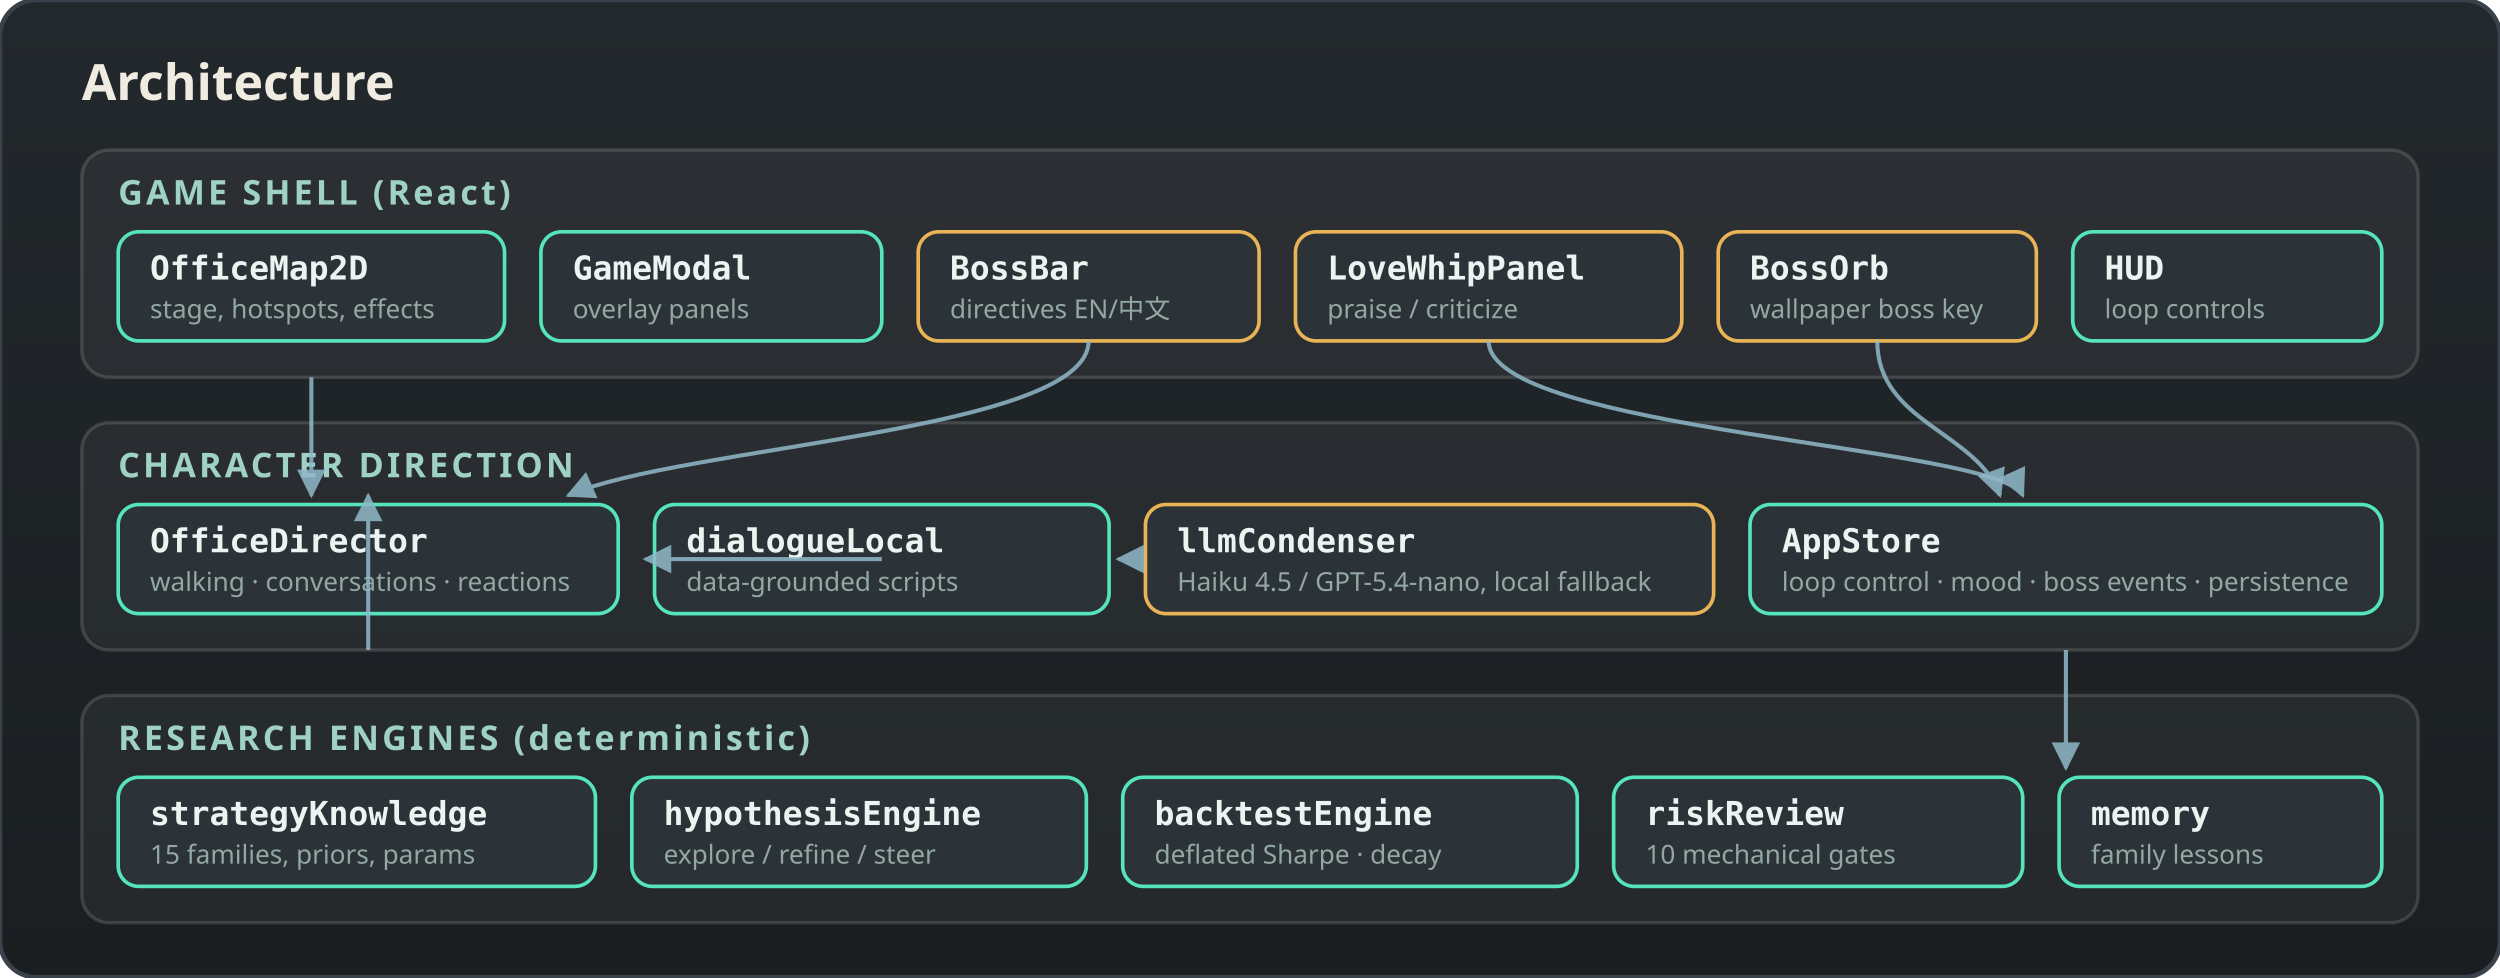
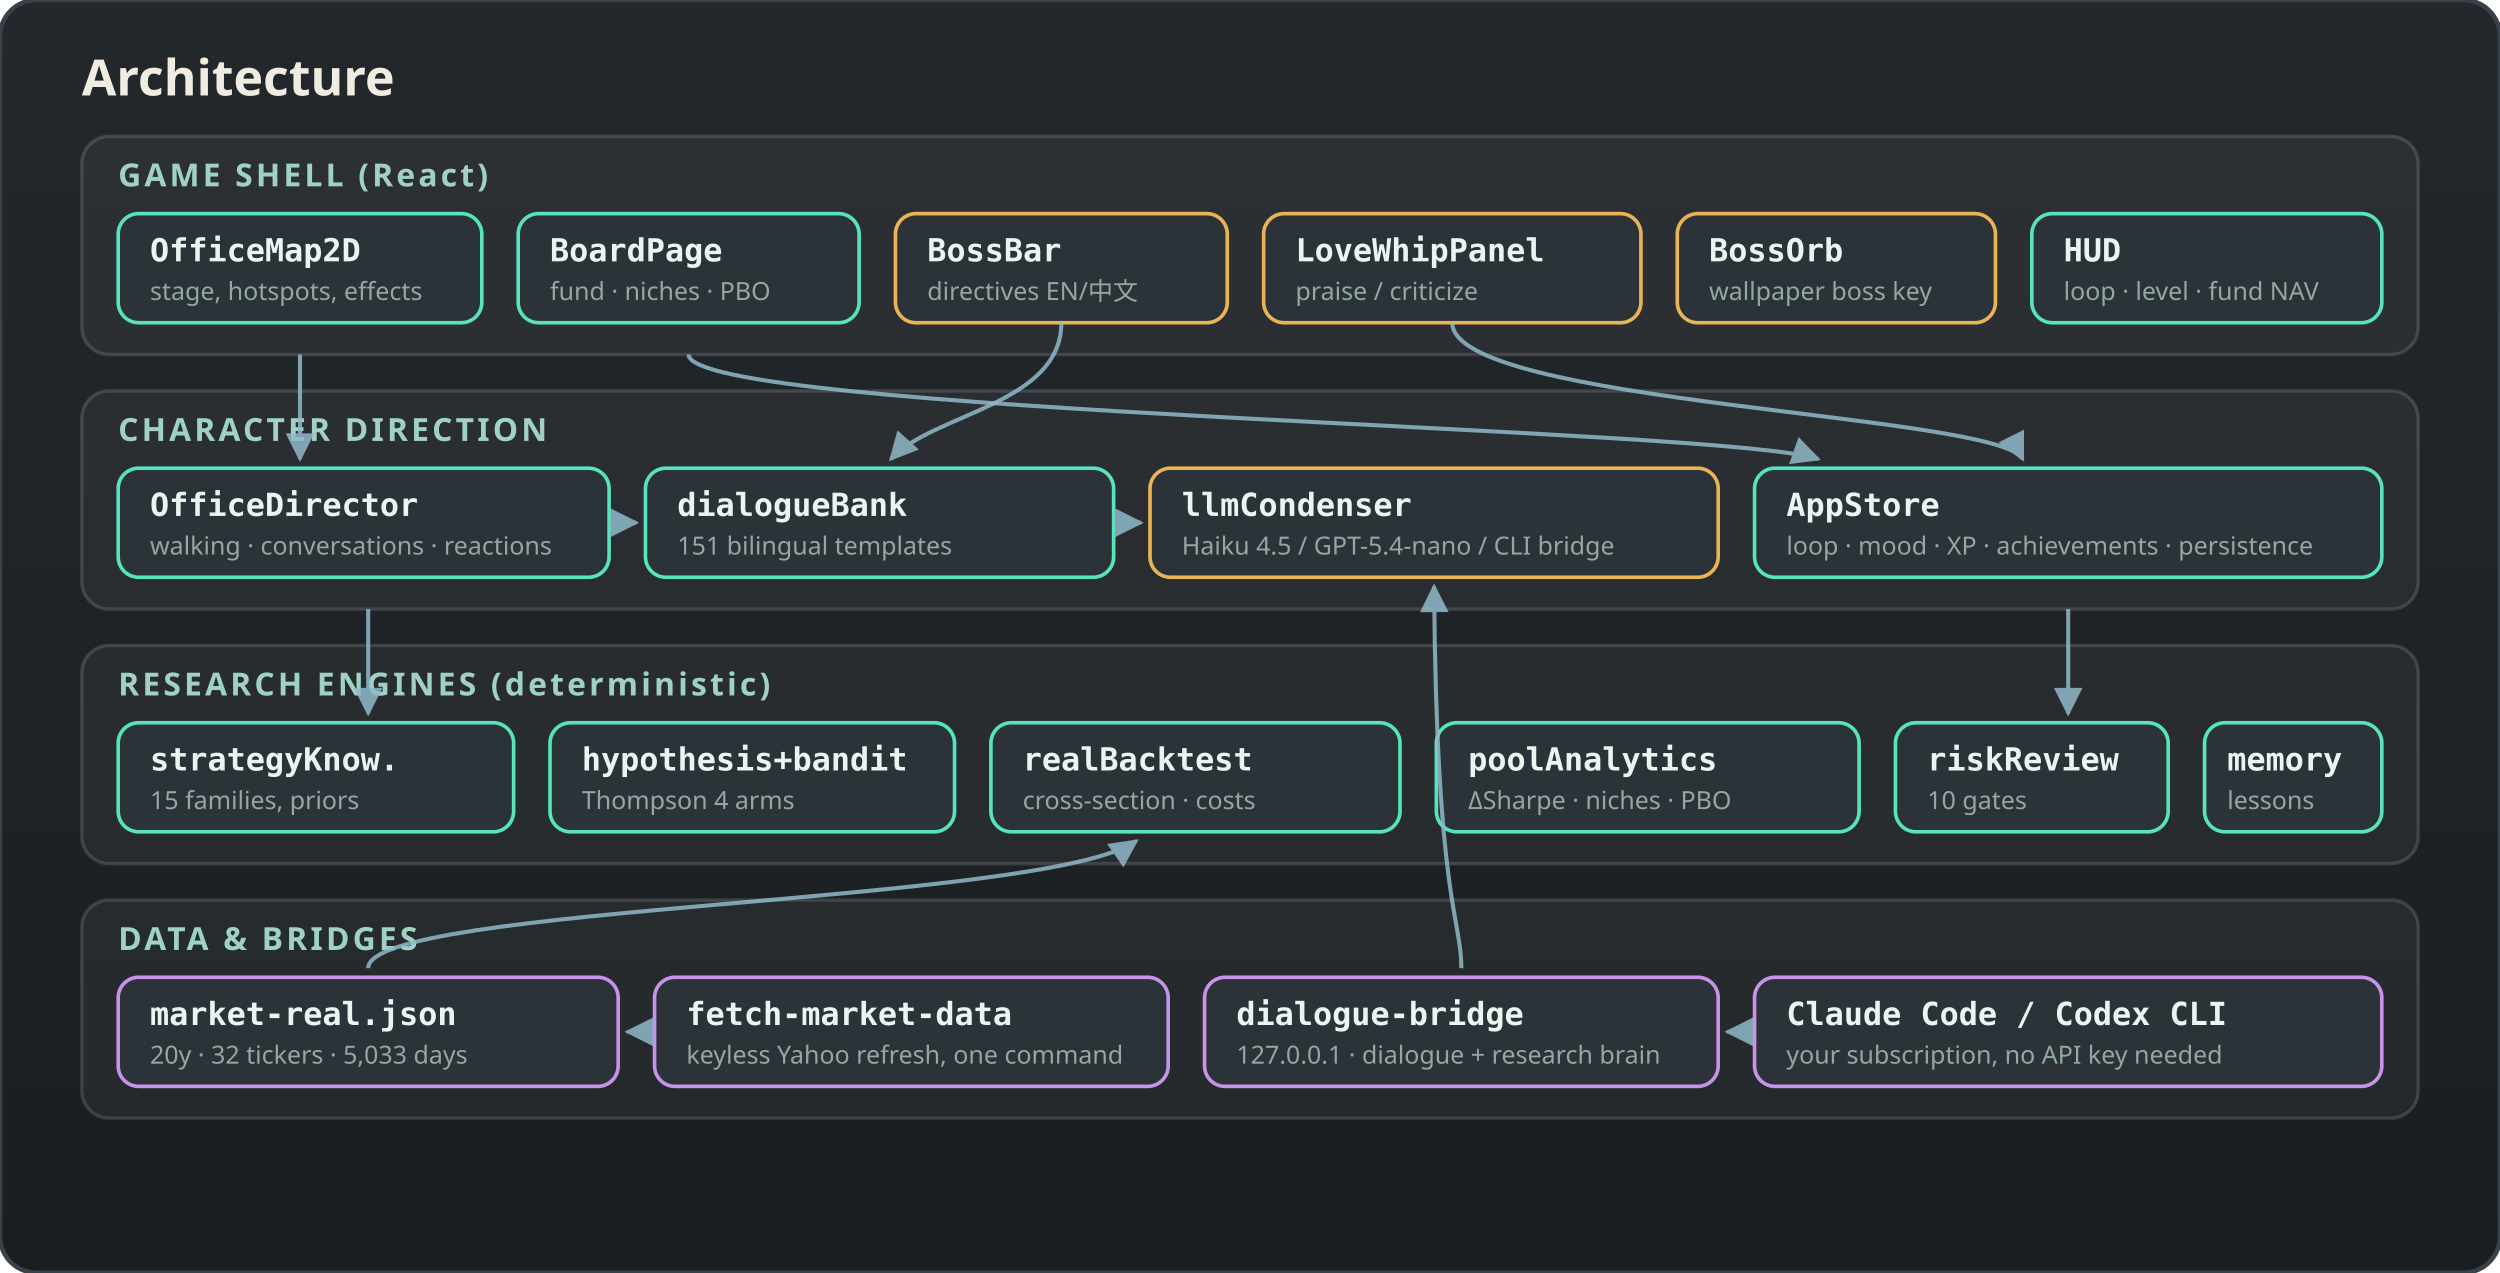
- <svg xmlns="http://www.w3.org/2000/svg" width="1100" height="430" viewBox="0 0 1100 430" role="img" aria-label="Architecture diagram">
+ <svg xmlns="http://www.w3.org/2000/svg" width="1100" height="560" viewBox="0 0 1100 560" role="img" aria-label="Architecture diagram">
  <defs>
    <linearGradient id="abg" x1="0" y1="0" x2="0" y2="1">
      <stop offset="0" stop-color="#23282c" />
      <stop offset="1" stop-color="#1a1e21" />
    </linearGradient>
    <marker id="aarr" viewBox="0 0 10 10" refX="9" refY="5" markerWidth="7" markerHeight="7" orient="auto-start-reverse">
      <path d="M 0 0 L 10 5 L 0 10 z" fill="#8fb8c9" />
    </marker>
    <style>
      .lane { fill: rgba(255,255,255,0.045); stroke: rgba(255,255,255,0.14); stroke-width: 1.5; }
-       .laneTitle { font: 800 15px 'Segoe UI', system-ui, sans-serif; fill: #9fd2c4; letter-spacing: 1.4px; }
+       .laneTitle { font: 800 14px 'Segoe UI', system-ui, sans-serif; fill: #9fd2c4; letter-spacing: 1.4px; }
      .box { fill: #2c3338; stroke: #56e4bc; stroke-width: 1.6; }
      .boxAlt { fill: #2c3338; stroke: #e9b455; stroke-width: 1.6; }
-       .boxName { font: 700 14.5px 'Consolas', 'Segoe UI Mono', monospace; fill: #ecf4f1; }
-       .boxSub { font: 500 11.5px 'Segoe UI', system-ui, sans-serif; fill: #93a8a2; }
+       .boxData { fill: #2c3338; stroke: #c792ea; stroke-width: 1.6; }
+       .boxName { font: 700 14px 'Consolas', 'Segoe UI Mono', monospace; fill: #ecf4f1; }
+       .boxSub { font: 500 11px 'Segoe UI', system-ui, sans-serif; fill: #93a8a2; }
      .wire { fill: none; stroke: #8fb8c9; stroke-width: 1.8; marker-end: url(#aarr); opacity: 0.85; }
      .ahdr { font: 800 22px 'Segoe UI', system-ui, sans-serif; fill: #f0ece2; }
    </style>
  </defs>
-   <rect width="1100" height="430" rx="16" fill="url(#abg)" stroke="#39424a" stroke-width="2" />
-   <text x="36" y="44" class="ahdr">Architecture</text>
-   <rect x="36" y="66" width="1028" height="100" rx="12" class="lane" />
-   <text x="52" y="90" class="laneTitle">GAME SHELL (React)</text>
+   <rect width="1100" height="560" rx="16" fill="url(#abg)" stroke="#39424a" stroke-width="2" />
+   <text x="36" y="42" class="ahdr">Architecture</text>
+   <rect x="36" y="60" width="1028" height="96" rx="12" class="lane" />
+   <text x="52" y="82" class="laneTitle">GAME SHELL (React)</text>
  <g>
-     <rect x="52" y="102" width="170" height="48" rx="9" class="box" />
-     <text x="66" y="123" class="boxName">OfficeMap2D</text>
-     <text x="66" y="140" class="boxSub">stage, hotspots, effects</text>
-     <rect x="238" y="102" width="150" height="48" rx="9" class="box" />
-     <text x="252" y="123" class="boxName">GameModal</text>
-     <text x="252" y="140" class="boxSub">overlay panels</text>
-     <rect x="404" y="102" width="150" height="48" rx="9" class="boxAlt" />
-     <text x="418" y="123" class="boxName">BossBar</text>
-     <text x="418" y="140" class="boxSub">directives EN/中文</text>
-     <rect x="570" y="102" width="170" height="48" rx="9" class="boxAlt" />
-     <text x="584" y="123" class="boxName">LoveWhipPanel</text>
-     <text x="584" y="140" class="boxSub">praise / criticize</text>
-     <rect x="756" y="102" width="140" height="48" rx="9" class="boxAlt" />
-     <text x="770" y="123" class="boxName">BossOrb</text>
-     <text x="770" y="140" class="boxSub">wallpaper boss key</text>
-     <rect x="912" y="102" width="136" height="48" rx="9" class="box" />
-     <text x="926" y="123" class="boxName">HUD</text>
-     <text x="926" y="140" class="boxSub">loop controls</text>
+     <rect x="52" y="94" width="160" height="48" rx="9" class="box" />
+     <text x="66" y="115" class="boxName">OfficeMap2D</text>
+     <text x="66" y="132" class="boxSub">stage, hotspots, effects</text>
+     <rect x="228" y="94" width="150" height="48" rx="9" class="box" />
+     <text x="242" y="115" class="boxName">BoardPage</text>
+     <text x="242" y="132" class="boxSub">fund · niches · PBO</text>
+     <rect x="394" y="94" width="146" height="48" rx="9" class="boxAlt" />
+     <text x="408" y="115" class="boxName">BossBar</text>
+     <text x="408" y="132" class="boxSub">directives EN/中文</text>
+     <rect x="556" y="94" width="166" height="48" rx="9" class="boxAlt" />
+     <text x="570" y="115" class="boxName">LoveWhipPanel</text>
+     <text x="570" y="132" class="boxSub">praise / criticize</text>
+     <rect x="738" y="94" width="140" height="48" rx="9" class="boxAlt" />
+     <text x="752" y="115" class="boxName">BossOrb</text>
+     <text x="752" y="132" class="boxSub">wallpaper boss key</text>
+     <rect x="894" y="94" width="154" height="48" rx="9" class="box" />
+     <text x="908" y="115" class="boxName">HUD</text>
+     <text x="908" y="132" class="boxSub">loop · level · fund NAV</text>
  </g>
-   <rect x="36" y="186" width="1028" height="100" rx="12" class="lane" />
-   <text x="52" y="210" class="laneTitle">CHARACTER DIRECTION</text>
+   <rect x="36" y="172" width="1028" height="96" rx="12" class="lane" />
+   <text x="52" y="194" class="laneTitle">CHARACTER DIRECTION</text>
  <g>
-     <rect x="52" y="222" width="220" height="48" rx="9" class="box" />
-     <text x="66" y="243" class="boxName">OfficeDirector</text>
-     <text x="66" y="260" class="boxSub">walking · conversations · reactions</text>
-     <rect x="288" y="222" width="200" height="48" rx="9" class="box" />
-     <text x="302" y="243" class="boxName">dialogueLocal</text>
-     <text x="302" y="260" class="boxSub">data-grounded scripts</text>
-     <rect x="504" y="222" width="250" height="48" rx="9" class="boxAlt" />
-     <text x="518" y="243" class="boxName">llmCondenser</text>
-     <text x="518" y="260" class="boxSub">Haiku 4.5 / GPT-5.4-nano, local fallback</text>
-     <rect x="770" y="222" width="278" height="48" rx="9" class="box" />
-     <text x="784" y="243" class="boxName">AppStore</text>
-     <text x="784" y="260" class="boxSub">loop control · mood · boss events · persistence</text>
+     <rect x="52" y="206" width="216" height="48" rx="9" class="box" />
+     <text x="66" y="227" class="boxName">OfficeDirector</text>
+     <text x="66" y="244" class="boxSub">walking · conversations · reactions</text>
+     <rect x="284" y="206" width="206" height="48" rx="9" class="box" />
+     <text x="298" y="227" class="boxName">dialogueBank</text>
+     <text x="298" y="244" class="boxSub">151 bilingual templates</text>
+     <rect x="506" y="206" width="250" height="48" rx="9" class="boxAlt" />
+     <text x="520" y="227" class="boxName">llmCondenser</text>
+     <text x="520" y="244" class="boxSub">Haiku 4.5 / GPT-5.4-nano / CLI bridge</text>
+     <rect x="772" y="206" width="276" height="48" rx="9" class="box" />
+     <text x="786" y="227" class="boxName">AppStore</text>
+     <text x="786" y="244" class="boxSub">loop · mood · XP · achievements · persistence</text>
  </g>
-   <rect x="36" y="306" width="1028" height="100" rx="12" class="lane" />
-   <text x="52" y="330" class="laneTitle">RESEARCH ENGINES (deterministic)</text>
+   <rect x="36" y="284" width="1028" height="96" rx="12" class="lane" />
+   <text x="52" y="306" class="laneTitle">RESEARCH ENGINES (deterministic)</text>
  <g>
-     <rect x="52" y="342" width="210" height="48" rx="9" class="box" />
-     <text x="66" y="363" class="boxName">strategyKnowledge</text>
-     <text x="66" y="380" class="boxSub">15 families, priors, params</text>
-     <rect x="278" y="342" width="200" height="48" rx="9" class="box" />
-     <text x="292" y="363" class="boxName">hypothesisEngine</text>
-     <text x="292" y="380" class="boxSub">explore / refine / steer</text>
-     <rect x="494" y="342" width="200" height="48" rx="9" class="box" />
-     <text x="508" y="363" class="boxName">backtestEngine</text>
-     <text x="508" y="380" class="boxSub">deflated Sharpe · decay</text>
-     <rect x="710" y="342" width="180" height="48" rx="9" class="box" />
-     <text x="724" y="363" class="boxName">riskReview</text>
-     <text x="724" y="380" class="boxSub">10 mechanical gates</text>
-     <rect x="906" y="342" width="142" height="48" rx="9" class="box" />
-     <text x="920" y="363" class="boxName">memory</text>
-     <text x="920" y="380" class="boxSub">family lessons</text>
+     <rect x="52" y="318" width="174" height="48" rx="9" class="box" />
+     <text x="66" y="339" class="boxName">strategyKnow.</text>
+     <text x="66" y="356" class="boxSub">15 families, priors</text>
+     <rect x="242" y="318" width="178" height="48" rx="9" class="box" />
+     <text x="256" y="339" class="boxName">hypothesis+bandit</text>
+     <text x="256" y="356" class="boxSub">Thompson 4 arms</text>
+     <rect x="436" y="318" width="180" height="48" rx="9" class="box" />
+     <text x="450" y="339" class="boxName">realBacktest</text>
+     <text x="450" y="356" class="boxSub">cross-section · costs</text>
+     <rect x="632" y="318" width="186" height="48" rx="9" class="box" />
+     <text x="646" y="339" class="boxName">poolAnalytics</text>
+     <text x="646" y="356" class="boxSub">ΔSharpe · niches · PBO</text>
+     <rect x="834" y="318" width="120" height="48" rx="9" class="box" />
+     <text x="848" y="339" class="boxName">riskReview</text>
+     <text x="848" y="356" class="boxSub">10 gates</text>
+     <rect x="970" y="318" width="78" height="48" rx="9" class="box" />
+     <text x="980" y="339" class="boxName">memory</text>
+     <text x="980" y="356" class="boxSub">lessons</text>
  </g>
-   <path class="wire" d="M 137 166 L 137 218" />
-   <path class="wire" d="M 479 150 C 479 190 300 196 250 218" />
-   <path class="wire" d="M 655 150 C 655 190 880 196 890 218" />
-   <path class="wire" d="M 826 150 C 826 186 870 190 880 218" />
-   <path class="wire" d="M 388 246 L 284 246" />
-   <path class="wire" d="M 500 246 L 492 246" />
-   <path class="wire" d="M 909 286 L 909 338" />
-   <path class="wire" d="M 162 286 L 162 218" />
+   <rect x="36" y="396" width="1028" height="96" rx="12" class="lane" />
+   <text x="52" y="418" class="laneTitle">DATA &amp; BRIDGES</text>
+   <g>
+     <rect x="52" y="430" width="220" height="48" rx="9" class="boxData" />
+     <text x="66" y="451" class="boxName">market-real.json</text>
+     <text x="66" y="468" class="boxSub">20y · 32 tickers · 5,033 days</text>
+     <rect x="288" y="430" width="226" height="48" rx="9" class="boxData" />
+     <text x="302" y="451" class="boxName">fetch-market-data</text>
+     <text x="302" y="468" class="boxSub">keyless Yahoo refresh, one command</text>
+     <rect x="530" y="430" width="226" height="48" rx="9" class="boxData" />
+     <text x="544" y="451" class="boxName">dialogue-bridge</text>
+     <text x="544" y="468" class="boxSub">127.0.0.1 · dialogue + research brain</text>
+     <rect x="772" y="430" width="276" height="48" rx="9" class="boxData" />
+     <text x="786" y="451" class="boxName">Claude Code / Codex CLI</text>
+     <text x="786" y="468" class="boxSub">your subscription, no API key needed</text>
+   </g>
+   <path class="wire" d="M 132 156 L 132 202" />
+   <path class="wire" d="M 467 142 C 467 178 410 182 392 202" />
+   <path class="wire" d="M 639 142 C 639 178 880 182 890 202" />
+   <path class="wire" d="M 303 156 C 303 182 760 188 800 202" />
+   <path class="wire" d="M 268 230 L 280 230" />
+   <path class="wire" d="M 490 230 L 502 230" />
+   <path class="wire" d="M 910 268 L 910 314" />
+   <path class="wire" d="M 162 268 L 162 314" />
+   <path class="wire" d="M 162 426 C 162 398 460 398 500 370" />
+   <path class="wire" d="M 284 454 L 276 454" />
+   <path class="wire" d="M 643 426 C 643 404 632 396 631 258" />
+   <path class="wire" d="M 768 454 L 760 454" />
</svg>
